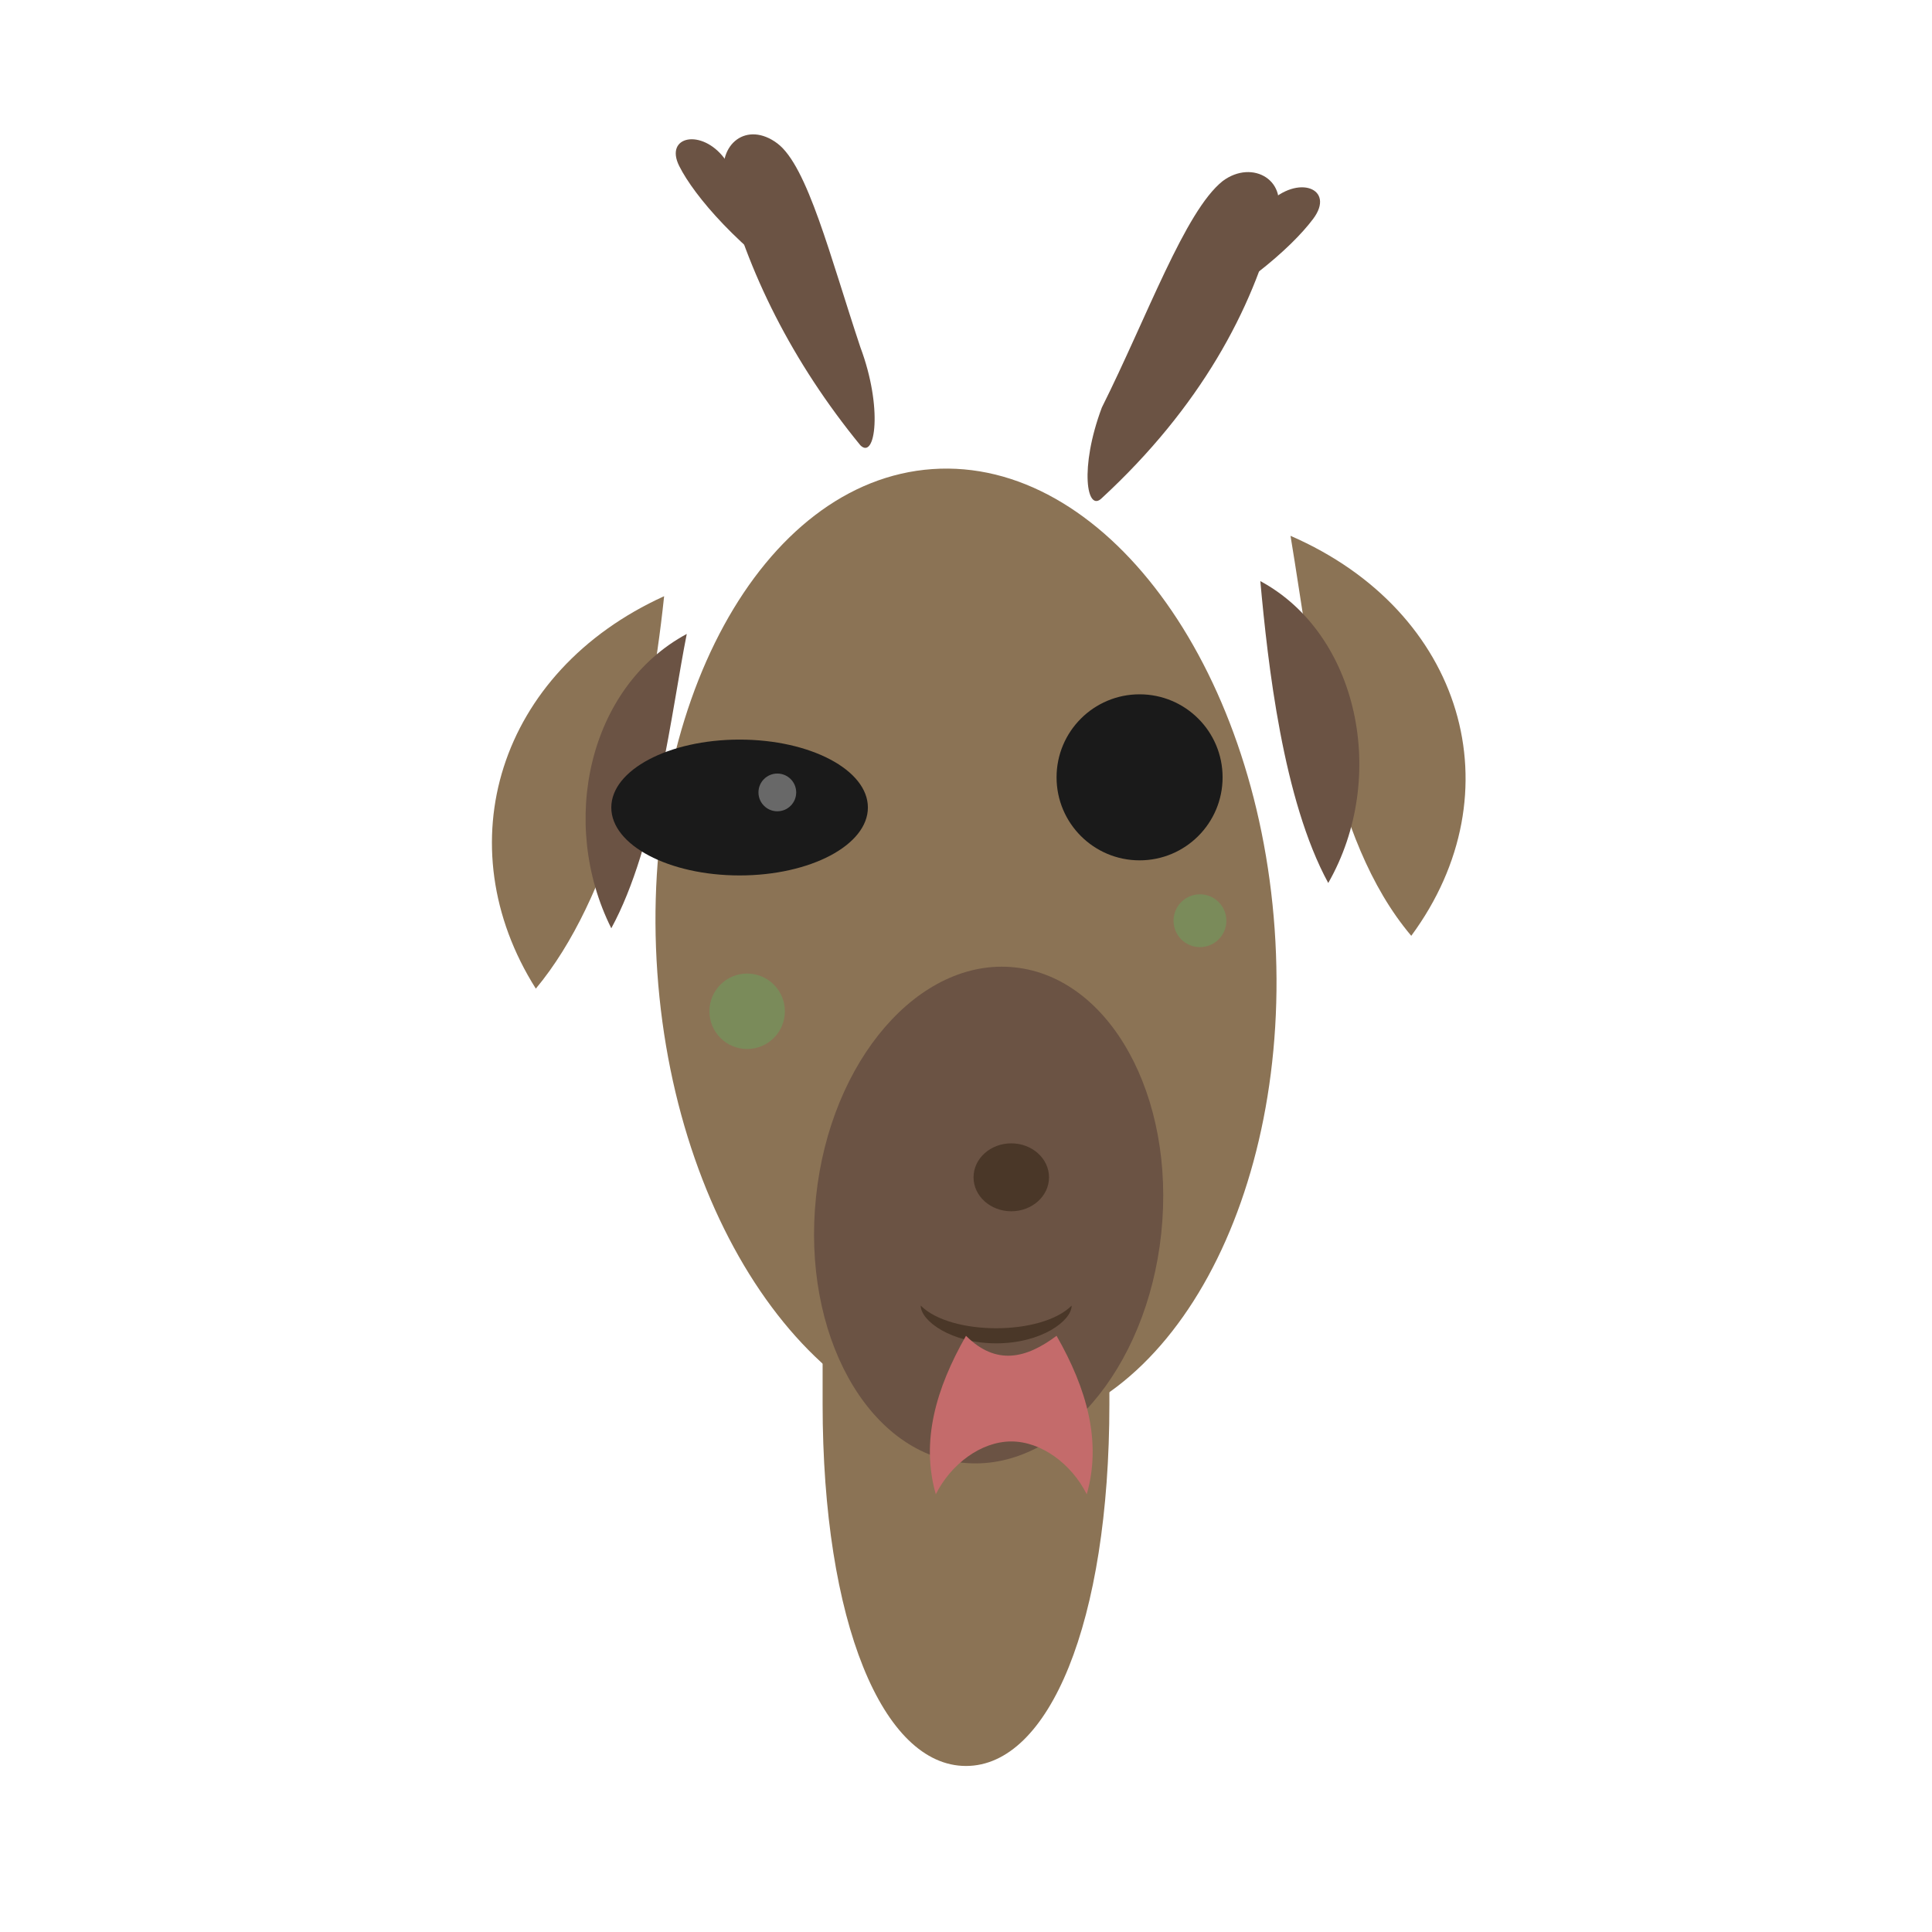
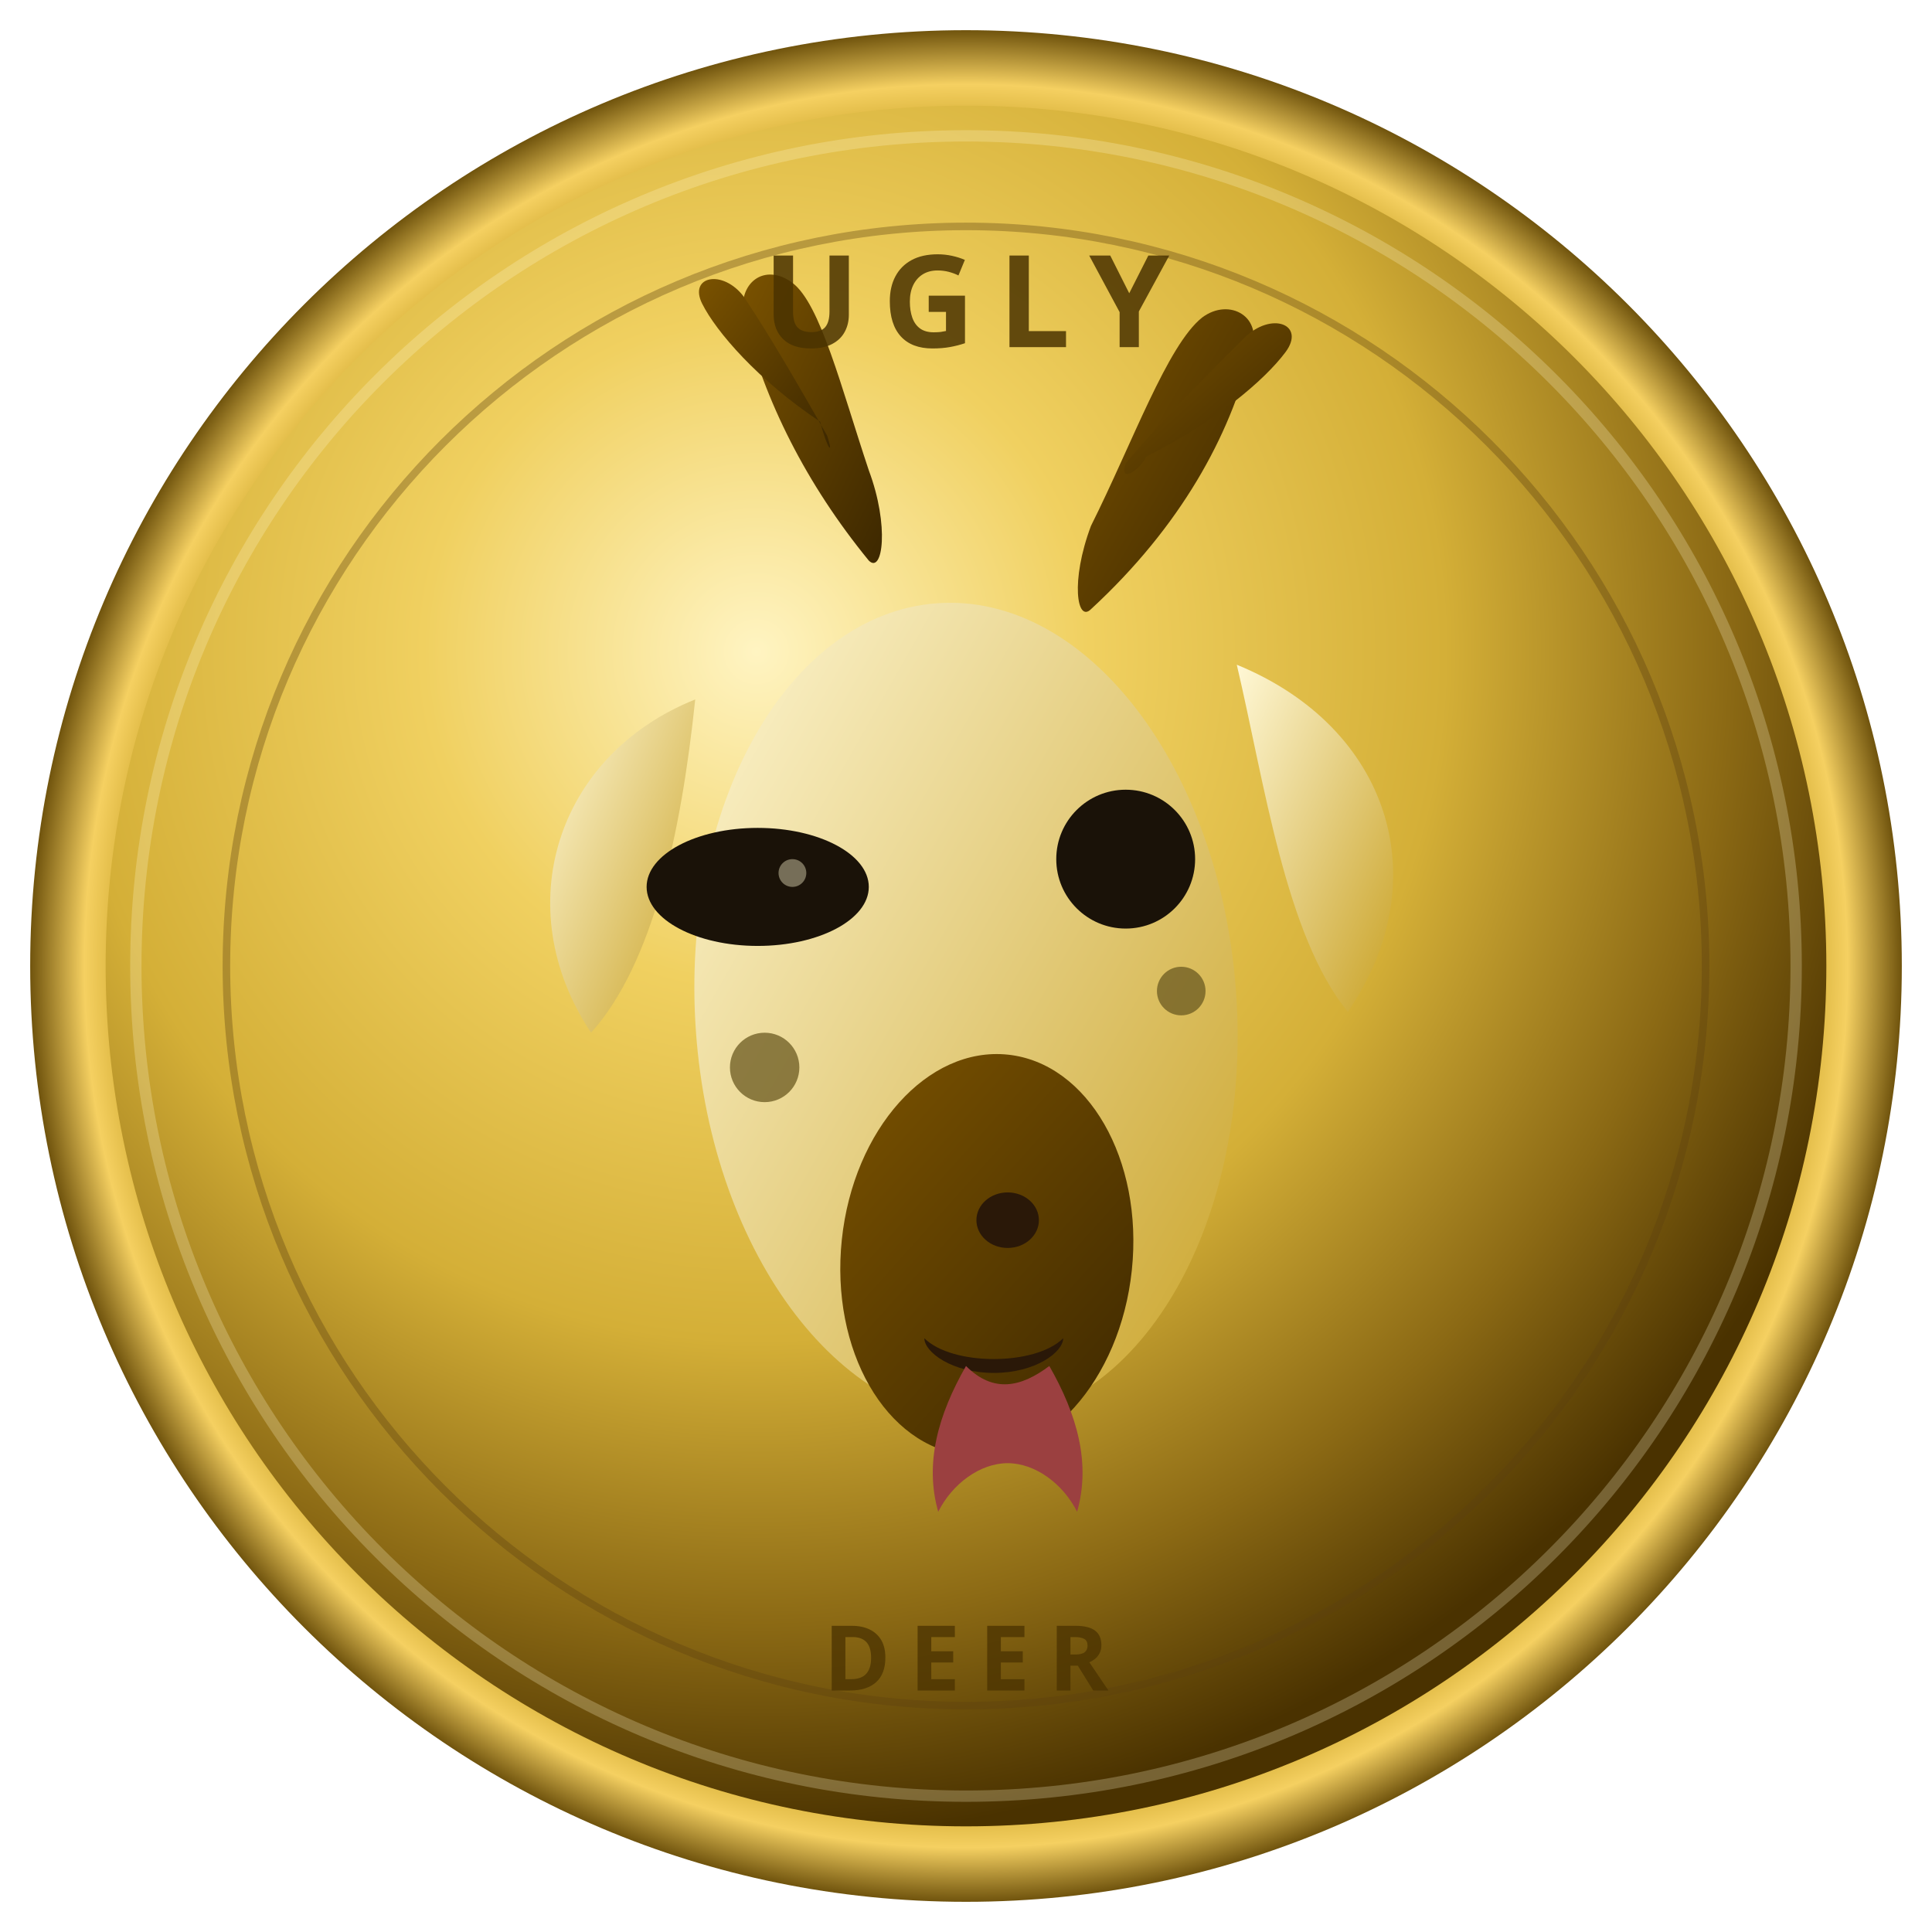
- <svg xmlns="http://www.w3.org/2000/svg" viewBox="0 0 512 512" fill="none" role="img" aria-label="UGLY DEER">
-   <g id="ugly-deer">
-     <g id="ugly-deer-neck">
-       <path id="ugly-deer-neck-shape" fill="#8B7355" d="M218 372 C218 430 234 468 256 468 C278 468 294 430 294 372 L294 358 C282 364 269 368 256 368 C243 368 230 364 218 358 Z" />
-     </g>
-     <g id="ugly-deer-head">
-       <ellipse id="ugly-deer-face" cx="256" cy="252" rx="82" ry="128" fill="#8B7355" transform="rotate(-4 256 252)" />
-       <path id="ugly-deer-ear-left" fill="#8B7355" d="M176 158 C132 178 118 224 142 262 C162 238 172 196 176 158 Z" />
-       <path id="ugly-deer-ear-left-inner" fill="#6B5344" d="M182 168 C156 182 148 218 162 246 C174 224 178 188 182 168 Z" />
-       <path id="ugly-deer-ear-right" fill="#8B7355" d="M342 142 C388 162 402 210 374 248 C352 222 348 178 342 142 Z" />
-       <path id="ugly-deer-ear-right-inner" fill="#6B5344" d="M334 154 C360 168 368 206 352 234 C340 212 336 176 334 154 Z" />
-       <circle cx="198" cy="268" r="10" fill="#7A8B5A" />
-       <circle cx="318" cy="244" r="7" fill="#7A8B5A" />
-     </g>
-     <g id="ugly-deer-antlers">
-       <path id="ugly-deer-antler-left" fill="#6B5344" d="M228 118 C210 96 198 72 192 48 C190 38 198 32 206 38 C214 44 220 68 228 92 C234 108 232 122 228 118 Z" />
-       <path id="ugly-deer-antler-left-fork" fill="#6B5344" d="M214 78 C196 66 184 52 180 44 C176 36 186 34 192 42 C200 54 208 68 216 82 C218 88 216 86 214 78 Z" />
-       <path id="ugly-deer-antler-right" fill="#6B5344" d="M292 132 C318 108 332 82 338 58 C342 48 332 42 324 48 C314 56 304 84 292 108 C286 124 288 136 292 132 Z" />
-       <path id="ugly-deer-antler-right-fork" fill="#6B5344" d="M308 88 C328 78 342 66 348 58 C354 50 344 46 336 54 C324 66 312 78 302 90 C300 96 306 92 308 88 Z" />
-     </g>
-     <g id="ugly-deer-snout">
-       <ellipse cx="262" cy="322" rx="46" ry="66" fill="#6B5344" transform="rotate(6 262 322)" />
-     </g>
-     <g id="ugly-deer-eyes">
-       <ellipse id="ugly-deer-eye-left" cx="196" cy="214" rx="34" ry="18" fill="#1A1A1A" />
-       <circle id="ugly-deer-eye-right" cx="302" cy="206" r="22" fill="#1A1A1A" />
-       <circle cx="206" cy="210" r="5" fill="#FAFAFA" opacity="0.35" />
-     </g>
-     <g id="ugly-deer-face-details">
-       <ellipse id="ugly-deer-nose" cx="268" cy="312" rx="10" ry="9" fill="#4A3728" />
-       <path id="ugly-deer-mouth" fill="#4A3728" d="M244 346 C252 354 276 354 284 346 C284 350 276 356 264 356 C252 356 244 350 244 346 Z" />
-       <path id="ugly-deer-tongue" fill="#C46B6B" d="M256 354 C248 368 244 382 248 396 C252 388 260 382 268 382 C276 382 284 388 288 396 C292 382 288 368 280 354 C272 360 264 362 256 354 Z" />
-     </g>
+ <svg xmlns="http://www.w3.org/2000/svg" viewBox="0 0 512 512" fill="none" role="img" aria-label="UGLY DEER gold coin">
+   <defs>
+     <radialGradient id="goldFace" cx="38%" cy="32%" r="68%">
+       <stop offset="0%" stop-color="#FFF4C2" />
+       <stop offset="28%" stop-color="#F0D060" />
+       <stop offset="58%" stop-color="#D4AF37" />
+       <stop offset="82%" stop-color="#8B6914" />
+       <stop offset="100%" stop-color="#4A3200" />
+     </radialGradient>
+     <radialGradient id="goldRim" cx="50%" cy="50%" r="50%">
+       <stop offset="88%" stop-color="#C9A227" />
+       <stop offset="94%" stop-color="#F5D061" />
+       <stop offset="100%" stop-color="#6B4F0A" />
+     </radialGradient>
+     <linearGradient id="embossHi" x1="0%" y1="0%" x2="100%" y2="100%">
+       <stop offset="0%" stop-color="#FFF8D6" />
+       <stop offset="100%" stop-color="#C9A227" />
+     </linearGradient>
+     <linearGradient id="embossLo" x1="100%" y1="100%" x2="0%" y2="0%">
+       <stop offset="0%" stop-color="#3D2800" />
+       <stop offset="100%" stop-color="#7A5200" />
+     </linearGradient>
+   </defs>
+   <circle cx="256" cy="256" r="248" fill="url(#goldRim)" />
+   <circle cx="256" cy="256" r="228" fill="url(#goldFace)" />
+   <circle cx="256" cy="256" r="220" fill="none" stroke="#FFF8D0" stroke-opacity="0.25" stroke-width="3" />
+   <circle cx="256" cy="256" r="196" fill="none" stroke="#5C4010" stroke-opacity="0.35" stroke-width="2" />
+   <g transform="translate(256 270) scale(0.92) translate(-256 -250)">
+     <ellipse cx="256" cy="248" rx="78" ry="118" fill="url(#embossHi)" transform="rotate(-4 256 248)" />
+     <path fill="url(#embossHi)" d="M178 158 C138 174 124 218 148 254 C166 234 174 196 178 158 Z" />
+     <path fill="url(#embossHi)" d="M334 148 C378 166 392 210 366 248 C348 226 342 182 334 148 Z" />
+     <path fill="url(#embossLo)" d="M228 118 C210 96 198 72 192 48 C190 38 198 32 206 38 C214 44 220 68 228 92 C234 108 232 122 228 118 Z" />
+     <path fill="url(#embossLo)" d="M214 78 C196 66 184 52 180 44 C176 36 186 34 192 42 C200 54 208 68 216 82 C218 88 216 86 214 78 Z" />
+     <path fill="url(#embossLo)" d="M292 132 C318 108 332 82 338 58 C342 48 332 42 324 48 C314 56 304 84 292 108 C286 124 288 136 292 132 Z" />
+     <path fill="url(#embossLo)" d="M308 88 C328 78 342 66 348 58 C354 50 344 46 336 54 C324 66 312 78 302 90 C300 96 306 92 308 88 Z" />
+     <circle cx="198" cy="264" r="10" fill="#6B5A20" opacity="0.75" />
+     <circle cx="318" cy="242" r="7" fill="#6B5A20" opacity="0.75" />
+     <ellipse cx="262" cy="318" rx="42" ry="58" fill="url(#embossLo)" transform="rotate(6 262 318)" />
+     <ellipse cx="196" cy="212" rx="32" ry="17" fill="#1A1208" />
+     <circle cx="302" cy="204" r="20" fill="#1A1208" />
+     <circle cx="206" cy="208" r="4" fill="#FFF8D0" opacity="0.4" />
+     <ellipse cx="268" cy="308" rx="9" ry="8" fill="#2A1808" />
+     <path fill="#2A1808" d="M244 342 C252 350 276 350 284 342 C284 346 276 352 264 352 C252 352 244 346 244 342 Z" />
+     <path fill="#9B4040" d="M256 350 C248 364 244 378 248 392 C252 384 260 378 268 378 C276 378 284 384 288 392 C292 378 288 364 280 350 C272 356 264 358 256 350 Z" />
  </g>
+   <text x="256" y="92" text-anchor="middle" font-family="Arial Black, sans-serif" font-size="34" font-weight="900" fill="#4A3200" opacity="0.85" letter-spacing="6">UGLY</text>
+   <text x="256" y="448" text-anchor="middle" font-family="Arial Black, sans-serif" font-size="24" font-weight="900" fill="#4A3200" opacity="0.75" letter-spacing="5">DEER</text>
</svg>
